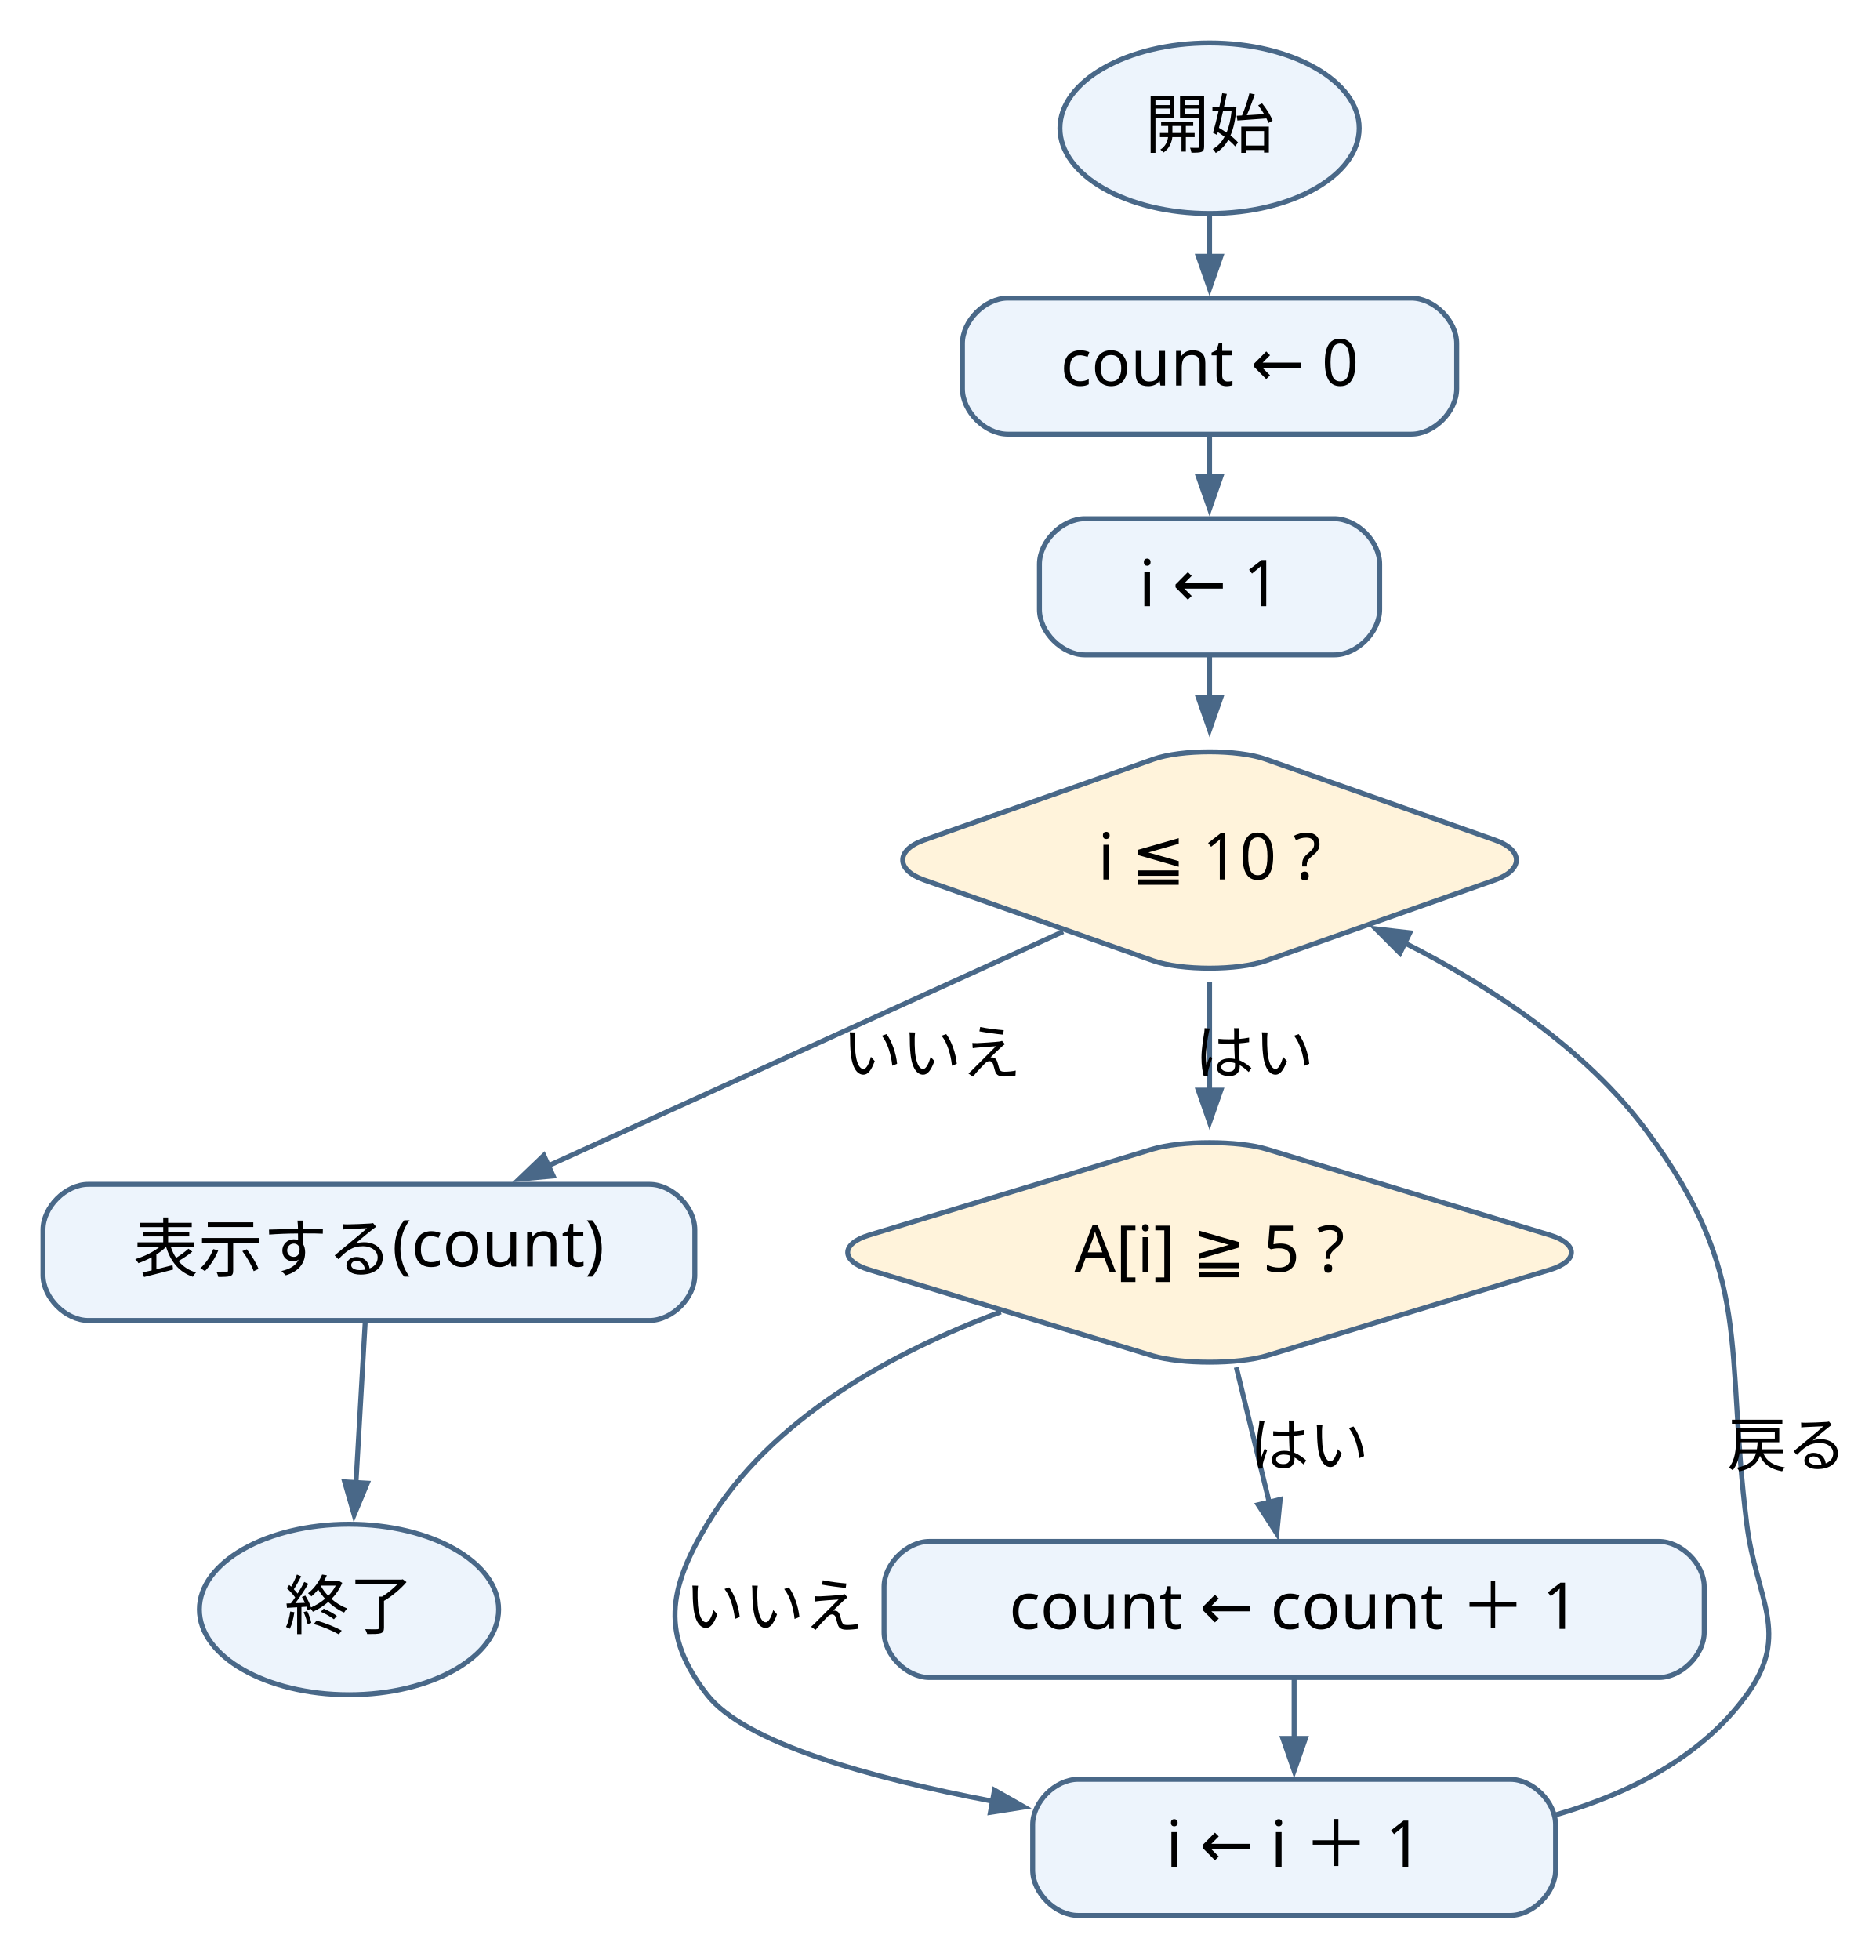
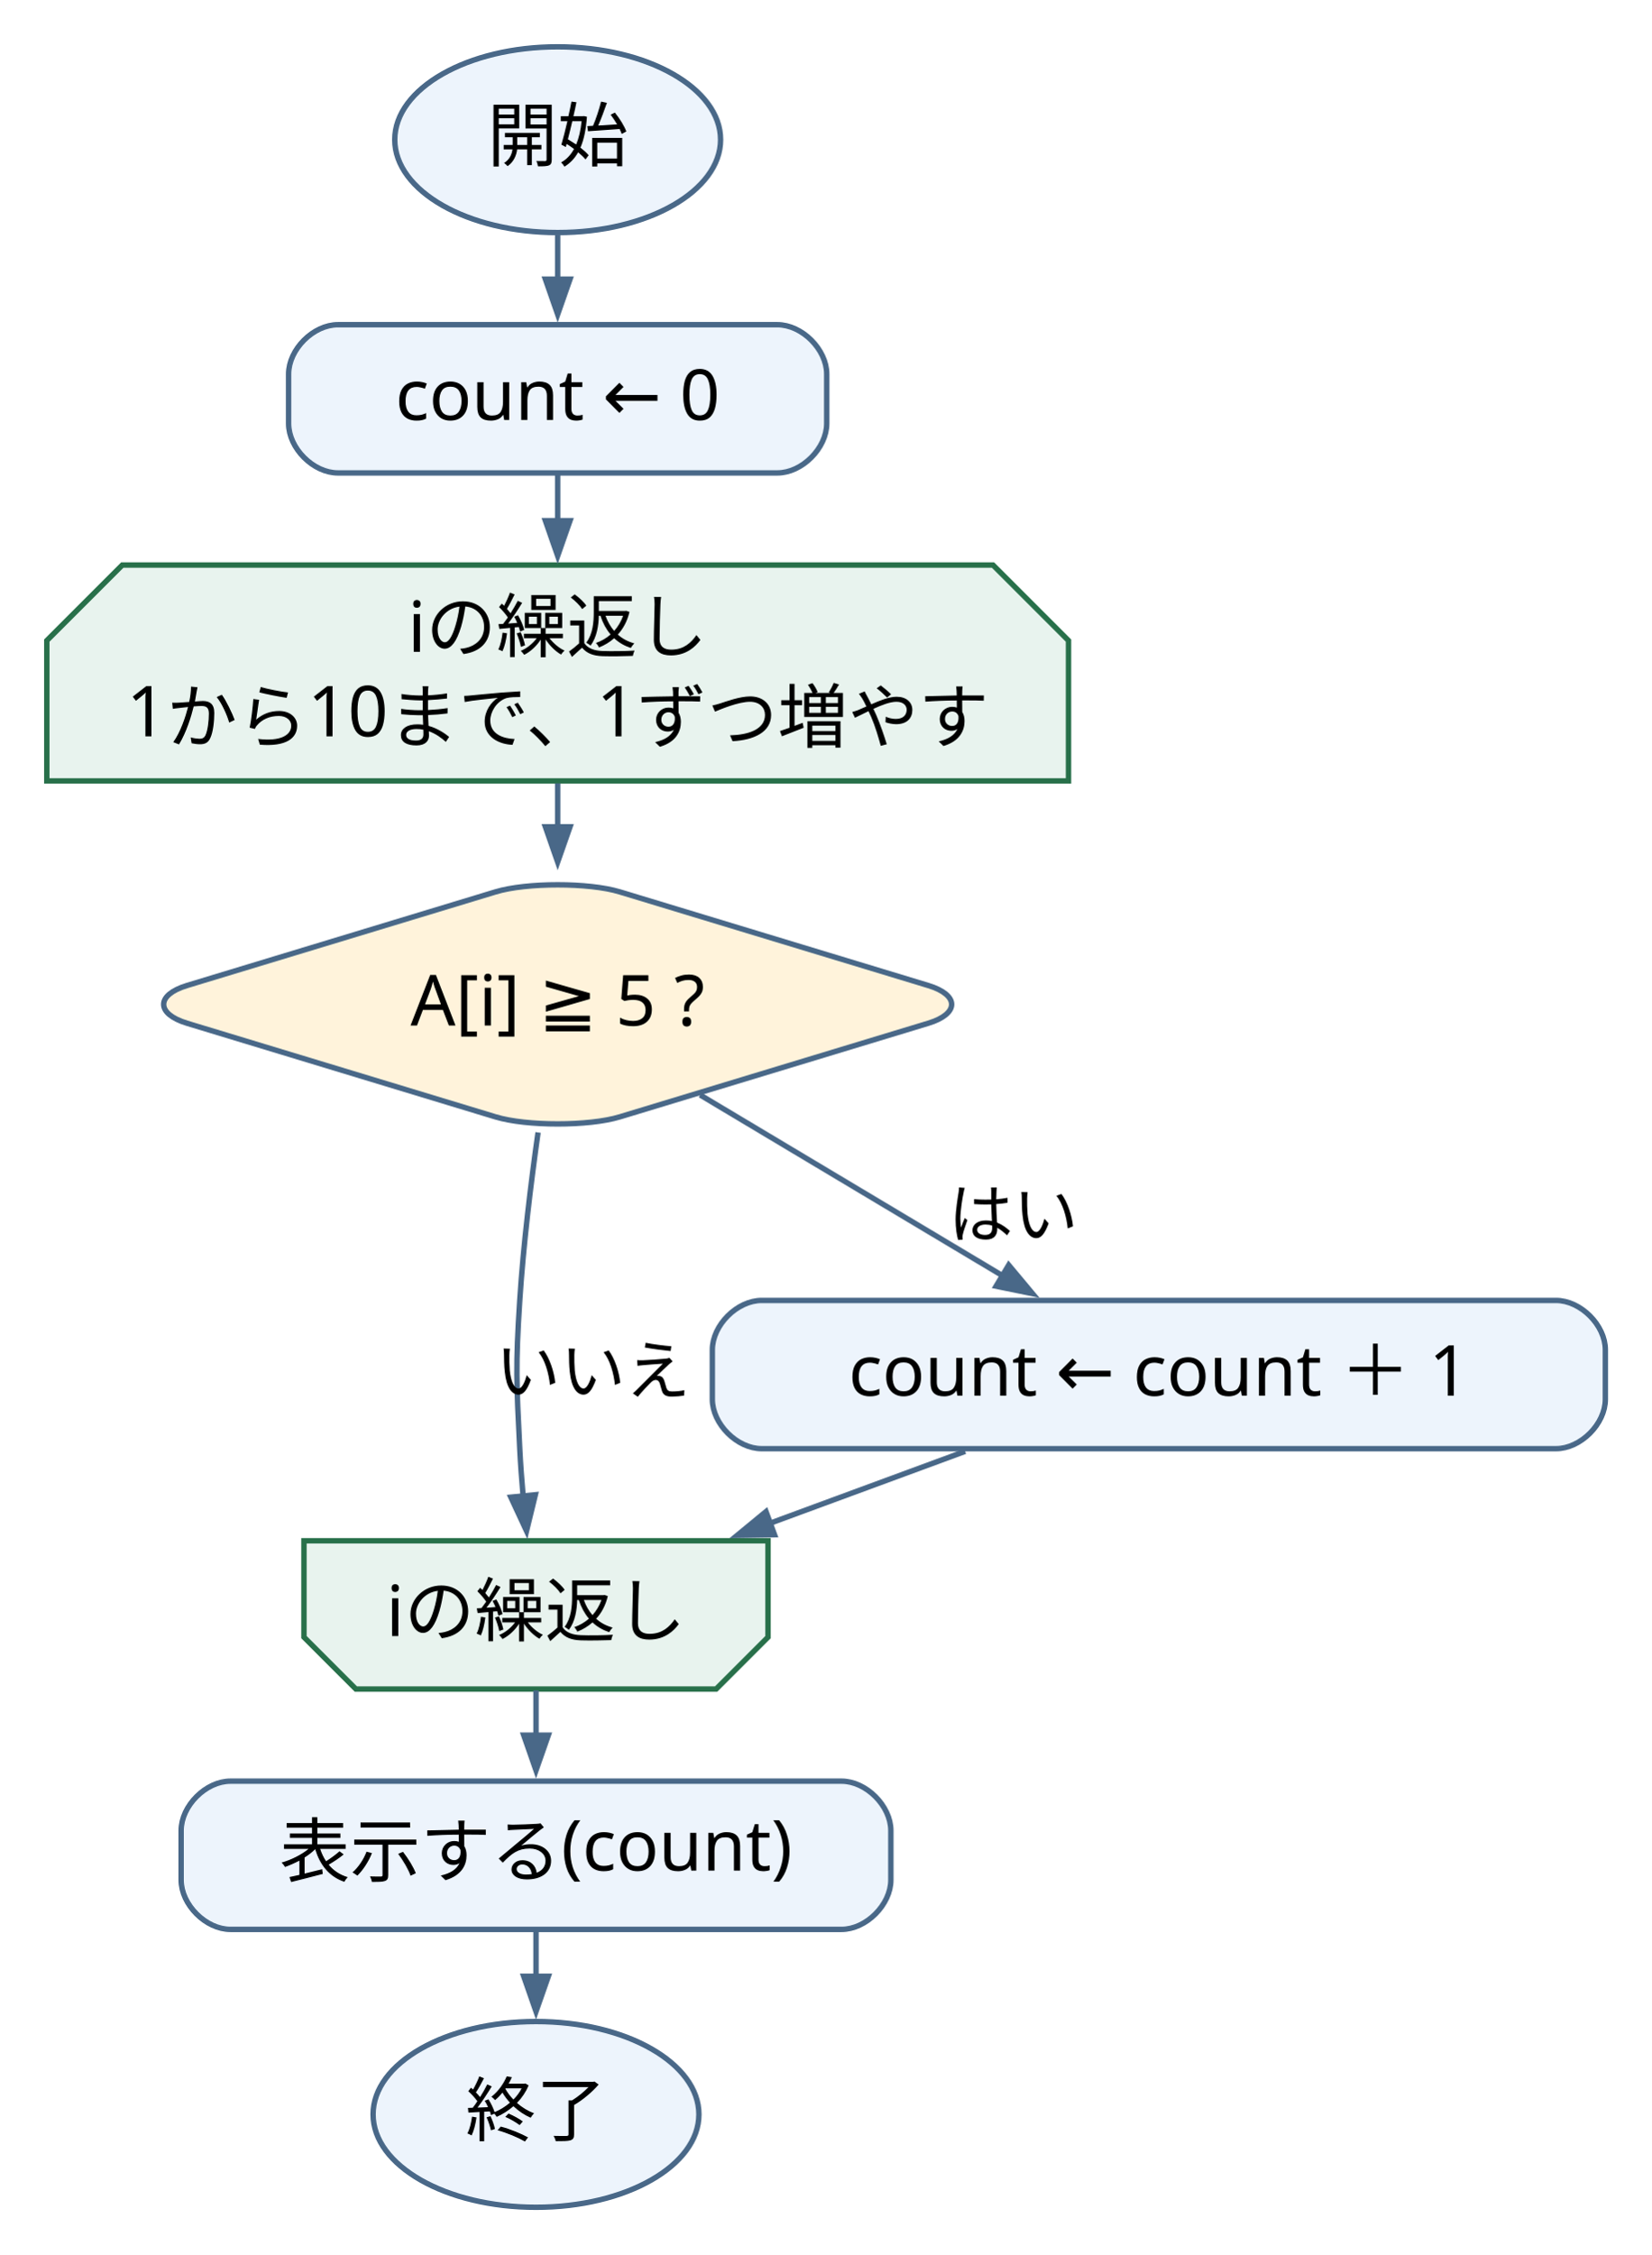
- <svg xmlns="http://www.w3.org/2000/svg" width="377pt" height="394pt" viewBox="0.00 0.00 377.00 394.00">
-   <g id="graph0" class="graph" transform="scale(1 1) rotate(0) translate(8.64 385.04)">
+ <svg xmlns="http://www.w3.org/2000/svg" width="305pt" height="416pt" viewBox="0.00 0.00 305.00 416.00">
+   <g id="graph0" class="graph" transform="scale(1 1) rotate(0) translate(8.64 407.36)">
    <g id="node1" class="node">
-       <ellipse fill="#edf4fc" stroke="#496888" cx="61.52" cy="-61.5" rx="30.08" ry="17.14" />
-       <text xml:space="preserve" text-anchor="middle" x="61.52" y="-57.6" font-family="Meiryo" font-size="13.00">終了</text>
+       <ellipse fill="#edf4fc" stroke="#496888" cx="90.32" cy="-17.14" rx="30.08" ry="17.14" />
+       <text xml:space="preserve" text-anchor="middle" x="90.32" y="-13.24" font-family="Meiryo" font-size="13.00">終了</text>
    </g>
    <g id="node2" class="node">
-       <path fill="#edf4fc" stroke="#496888" d="M121.92,-146.96C121.92,-146.96 9.12,-146.96 9.12,-146.96 4.56,-146.96 0,-142.4 0,-137.84 0,-137.84 0,-128.72 0,-128.72 0,-124.16 4.56,-119.6 9.12,-119.6 9.12,-119.6 121.92,-119.6 121.92,-119.6 126.48,-119.6 131.04,-124.16 131.04,-128.72 131.04,-128.72 131.04,-137.84 131.04,-137.84 131.04,-142.4 126.48,-146.96 121.92,-146.96" />
-       <text xml:space="preserve" text-anchor="middle" x="65.52" y="-129.38" font-family="Meiryo" font-size="13.00">表示する(count)</text>
+       <path fill="#edf4fc" stroke="#496888" d="M146.72,-78.64C146.72,-78.64 33.92,-78.64 33.92,-78.64 29.36,-78.64 24.8,-74.08 24.8,-69.52 24.8,-69.52 24.8,-60.4 24.8,-60.4 24.8,-55.84 29.36,-51.28 33.92,-51.28 33.92,-51.28 146.72,-51.28 146.72,-51.28 151.28,-51.28 155.84,-55.84 155.84,-60.4 155.84,-60.4 155.84,-69.52 155.84,-69.52 155.84,-74.08 151.28,-78.64 146.72,-78.64" />
+       <text xml:space="preserve" text-anchor="middle" x="90.32" y="-61.06" font-family="Meiryo" font-size="13.00">表示する(count)</text>
    </g>
    <g id="edge1" class="edge">
-       <path fill="none" stroke="#496888" d="M64.77,-119.16C64.25,-110.09 63.54,-97.77 62.92,-86.94" />
-       <polygon fill="#496888" stroke="#496888" points="65.2,-86.89 62.55,-80.53 60.65,-87.15 65.2,-86.89" />
+       <path fill="none" stroke="#496888" d="M90.32,-50.95C90.32,-48.25 90.32,-45.33 90.32,-42.37" />
+       <polygon fill="#496888" stroke="#496888" points="92.6,-42.63 90.32,-36.13 88.05,-42.63 92.6,-42.63" />
    </g>
-     <g id="node3" class="node">
-       <path fill="#fff3db" stroke="#496888" d="M223.2,-232.41C223.2,-232.41 177.08,-216.15 177.08,-216.15 171.42,-214.16 171.42,-210.17 177.08,-208.17 177.08,-208.17 223.2,-191.91 223.2,-191.91 228.86,-189.92 240.18,-189.92 245.84,-191.91 245.84,-191.91 291.96,-208.17 291.96,-208.17 297.62,-210.17 297.62,-214.16 291.96,-216.15 291.96,-216.15 245.84,-232.41 245.84,-232.41 240.18,-234.41 228.86,-234.41 223.2,-232.41" />
-       <text xml:space="preserve" text-anchor="middle" x="234.52" y="-208.26" font-family="Meiryo" font-size="13.00">i ≦ 10 ?</text>
+     <g id="node3" class="node loopend">
+       <polygon fill="#e8f3ee" stroke="#28704a" points="47.48,-123.00 133.16,-123.00 133.16,-105.22 123.58,-95.64 57.06,-95.64 47.48,-105.22" />
+       <text xml:space="preserve" text-anchor="middle" x="90.32" y="-105.42" font-family="Meiryo" font-size="13.00">iの繰返し</text>
+     </g>
+     <g id="edge2" class="edge">
+       <path fill="none" stroke="#496888" d="M90.32,-95.38C90.32,-92.72 90.32,-89.86 90.32,-86.99" />
+       <polygon fill="#496888" stroke="#496888" points="92.6,-87.13 90.32,-80.63 88.05,-87.13 92.6,-87.13" />
+     </g>
+     <g id="node4" class="node">
+       <path fill="#fff3db" stroke="#496888" d="M82.84,-242.76C82.84,-242.76 25.88,-225.48 25.88,-225.48 20.14,-223.74 20.14,-220.26 25.88,-218.52 25.88,-218.52 82.84,-201.24 82.84,-201.24 88.58,-199.5 100.06,-199.5 105.8,-201.24 105.8,-201.24 162.76,-218.52 162.76,-218.52 168.5,-220.26 168.5,-223.74 162.76,-225.48 162.76,-225.48 105.8,-242.76 105.8,-242.76 100.06,-244.5 88.58,-244.5 82.84,-242.76" />
+       <text xml:space="preserve" text-anchor="middle" x="94.32" y="-218.1" font-family="Meiryo" font-size="13.00">A[i] ≧ 5 ?</text>
+     </g>
+     <g id="edge5" class="edge">
+       <path fill="none" stroke="#496888" d="M90.7,-198.36C89.35,-188.82 87.98,-177.58 87.32,-167.36 86.53,-155.23 86.71,-152.15 87.32,-140 87.46,-137.17 87.68,-134.2 87.94,-131.27" />
+       <polygon fill="#496888" stroke="#496888" points="90.2,-131.5 88.57,-124.81 85.67,-131.05 90.2,-131.5" />
+       <text xml:space="preserve" text-anchor="middle" x="100.82" y="-150.08" font-family="Meiryo" font-size="12.00">いいえ</text>
+     </g>
+     <g id="node5" class="node">
+       <path fill="#edf4fc" stroke="#496888" d="M278.64,-167.36C278.64,-167.36 132,-167.36 132,-167.36 127.44,-167.36 122.88,-162.8 122.88,-158.24 122.88,-158.24 122.88,-149.12 122.88,-149.12 122.88,-144.56 127.44,-140 132,-140 132,-140 278.64,-140 278.64,-140 283.2,-140 287.76,-144.56 287.76,-149.12 287.76,-149.12 287.76,-158.24 287.76,-158.24 287.76,-162.8 283.2,-167.36 278.64,-167.36" />
+       <text xml:space="preserve" text-anchor="middle" x="205.32" y="-149.78" font-family="Meiryo" font-size="13.00">count ← count ＋ 1</text>
+     </g>
+     <g id="edge4" class="edge">
+       <path fill="none" stroke="#496888" d="M120.63,-205.28C137.49,-195.21 159.39,-182.13 176.69,-171.79" />
+       <polygon fill="#496888" stroke="#496888" points="177.6,-173.89 182.01,-168.61 175.27,-169.99 177.6,-173.89" />
+       <text xml:space="preserve" text-anchor="middle" x="178.42" y="-178.96" font-family="Meiryo" font-size="12.00">はい</text>
+     </g>
+     <g id="edge3" class="edge">
+       <path fill="none" stroke="#496888" d="M169.56,-139.51C158.1,-135.29 145.28,-130.56 133.35,-126.17" />
+       <polygon fill="#496888" stroke="#496888" points="134.36,-124.12 127.47,-124.01 132.79,-128.39 134.36,-124.12" />
+     </g>
+     <g id="node6" class="node loopstart">
+       <polygon fill="#e8f3ee" stroke="#28704a" points="0.00,-263.24 0.00,-289.14 13.94,-303.08 174.70,-303.08 188.64,-289.14 188.64,-263.24" />
+       <text xml:space="preserve" text-anchor="middle" x="94.32" y="-287.06" font-family="Meiryo" font-size="13.00">iの繰返し</text>
+       <text xml:space="preserve" text-anchor="middle" x="94.32" y="-271.46" font-family="Meiryo" font-size="13.00">1から10まで、1ずつ増やす</text>
+     </g>
+     <g id="edge6" class="edge">
+       <path fill="none" stroke="#496888" d="M94.32,-262.79C94.32,-260.15 94.32,-257.38 94.32,-254.59" />
+       <polygon fill="#496888" stroke="#496888" points="96.6,-254.77 94.32,-248.27 92.05,-254.77 96.6,-254.77" />
+     </g>
+     <g id="node7" class="node">
+       <path fill="#edf4fc" stroke="#496888" d="M134.88,-347.44C134.88,-347.44 53.76,-347.44 53.76,-347.44 49.2,-347.44 44.64,-342.88 44.64,-338.32 44.64,-338.32 44.64,-329.2 44.64,-329.2 44.64,-324.64 49.2,-320.08 53.76,-320.08 53.76,-320.08 134.88,-320.08 134.88,-320.08 139.44,-320.08 144,-324.64 144,-329.2 144,-329.2 144,-338.32 144,-338.32 144,-342.88 139.44,-347.44 134.88,-347.44" />
+       <text xml:space="preserve" text-anchor="middle" x="94.32" y="-329.86" font-family="Meiryo" font-size="13.00">count ← 0</text>
    </g>
    <g id="edge7" class="edge">
-       <path fill="none" stroke="#496888" d="M205.08,-197.77C176.28,-184.67 132.35,-164.68 101.49,-150.65" />
-       <polygon fill="#496888" stroke="#496888" points="102.57,-148.64 95.72,-148.02 100.69,-152.78 102.57,-148.64" />
-       <text xml:space="preserve" text-anchor="middle" x="178.66" y="-169.12" font-family="Meiryo" font-size="12.00">いいえ</text>
+       <path fill="none" stroke="#496888" d="M94.32,-319.74C94.32,-317.05 94.32,-314.12 94.32,-311.14" />
+       <polygon fill="#496888" stroke="#496888" points="96.6,-311.27 94.32,-304.77 92.05,-311.27 96.6,-311.27" />
    </g>
-     <g id="node5" class="node">
-       <path fill="#fff3db" stroke="#496888" d="M223.04,-154.04C223.04,-154.04 166.08,-136.76 166.08,-136.76 160.34,-135.02 160.34,-131.54 166.08,-129.8 166.08,-129.8 223.04,-112.52 223.04,-112.52 228.78,-110.78 240.26,-110.78 246,-112.52 246,-112.52 302.96,-129.8 302.96,-129.8 308.7,-131.54 308.7,-135.02 302.96,-136.76 302.96,-136.76 246,-154.04 246,-154.04 240.26,-155.78 228.78,-155.78 223.04,-154.04" />
-       <text xml:space="preserve" text-anchor="middle" x="234.52" y="-129.38" font-family="Meiryo" font-size="13.00">A[i] ≧ 5 ?</text>
-     </g>
-     <g id="edge6" class="edge">
-       <path fill="none" stroke="#496888" d="M234.52,-187.68C234.52,-180.74 234.52,-173.03 234.52,-165.67" />
-       <polygon fill="#496888" stroke="#496888" points="236.8,-165.9 234.52,-159.4 232.25,-165.9 236.8,-165.9" />
-       <text xml:space="preserve" text-anchor="middle" x="243.52" y="-169.12" font-family="Meiryo" font-size="12.00">はい</text>
-     </g>
-     <g id="node4" class="node">
-       <path fill="#edf4fc" stroke="#496888" d="M294.96,-27.36C294.96,-27.36 208.08,-27.36 208.08,-27.36 203.52,-27.36 198.96,-22.8 198.96,-18.24 198.96,-18.24 198.96,-9.12 198.96,-9.12 198.96,-4.56 203.52,0 208.08,0 208.08,0 294.96,0 294.96,0 299.52,0 304.08,-4.56 304.08,-9.12 304.08,-9.12 304.08,-18.24 304.08,-18.24 304.08,-22.8 299.52,-27.36 294.96,-27.36" />
-       <text xml:space="preserve" text-anchor="middle" x="251.52" y="-9.78" font-family="Meiryo" font-size="13.00">i ← i ＋ 1</text>
-     </g>
-     <g id="edge2" class="edge">
-       <path fill="none" stroke="#496888" d="M304.18,-20.24C318.95,-24.51 333.44,-31.85 342.52,-44.36 351.47,-56.69 344.41,-63.52 342.52,-78.64 338.04,-114.53 344,-128.42 322.52,-157.52 310.14,-174.3 290.79,-186.91 273.39,-195.68" />
-       <polygon fill="#496888" stroke="#496888" points="272.81,-193.44 267.95,-198.31 274.79,-197.53 272.81,-193.44" />
-       <text xml:space="preserve" text-anchor="middle" x="350.58" y="-90.24" font-family="Meiryo" font-size="12.00">戻る</text>
-     </g>
-     <g id="edge5" class="edge">
-       <path fill="none" stroke="#496888" d="M192.55,-121.32C170.88,-113.3 146.36,-100 133.52,-78.64 125.67,-65.58 124.15,-56.38 133.52,-44.36 141.05,-34.7 165.99,-27.7 191.01,-22.93" />
-       <polygon fill="#496888" stroke="#496888" points="191.28,-25.19 197.27,-21.79 190.46,-20.72 191.28,-25.19" />
-       <text xml:space="preserve" text-anchor="middle" x="147.02" y="-57.9" font-family="Meiryo" font-size="12.00">いいえ</text>
-     </g>
-     <g id="node6" class="node">
-       <path fill="#edf4fc" stroke="#496888" d="M324.84,-75.18C324.84,-75.18 178.2,-75.18 178.2,-75.18 173.64,-75.18 169.08,-70.62 169.08,-66.06 169.08,-66.06 169.08,-56.94 169.08,-56.94 169.08,-52.38 173.64,-47.82 178.2,-47.82 178.2,-47.82 324.84,-47.82 324.84,-47.82 329.4,-47.82 333.96,-52.38 333.96,-56.94 333.96,-56.94 333.96,-66.06 333.96,-66.06 333.96,-70.62 329.4,-75.18 324.84,-75.18" />
-       <text xml:space="preserve" text-anchor="middle" x="251.52" y="-57.6" font-family="Meiryo" font-size="13.00">count ← count ＋ 1</text>
-     </g>
-     <g id="edge4" class="edge">
-       <path fill="none" stroke="#496888" d="M239.9,-110.2C242.02,-101.49 244.45,-91.53 246.53,-82.98" />
-       <polygon fill="#496888" stroke="#496888" points="248.72,-83.62 248.04,-76.77 244.29,-82.55 248.72,-83.62" />
-       <text xml:space="preserve" text-anchor="middle" x="254.54" y="-90.24" font-family="Meiryo" font-size="12.00">はい</text>
-     </g>
-     <g id="edge3" class="edge">
-       <path fill="none" stroke="#496888" d="M251.52,-47.49C251.52,-43.69 251.52,-39.43 251.52,-35.28" />
-       <polygon fill="#496888" stroke="#496888" points="253.8,-35.58 251.52,-29.08 249.25,-35.58 253.8,-35.58" />
-     </g>
-     <g id="node7" class="node">
-       <path fill="#edf4fc" stroke="#496888" d="M259.6,-280.76C259.6,-280.76 209.44,-280.76 209.44,-280.76 204.88,-280.76 200.32,-276.2 200.32,-271.64 200.32,-271.64 200.32,-262.52 200.32,-262.52 200.32,-257.96 204.88,-253.4 209.44,-253.4 209.44,-253.4 259.6,-253.4 259.6,-253.4 264.16,-253.4 268.72,-257.96 268.72,-262.52 268.72,-262.52 268.72,-271.64 268.72,-271.64 268.72,-276.2 264.16,-280.76 259.6,-280.76" />
-       <text xml:space="preserve" text-anchor="middle" x="234.52" y="-263.18" font-family="Meiryo" font-size="13.00">i ← 1</text>
+     <g id="node8" class="node">
+       <ellipse fill="#edf4fc" stroke="#496888" cx="94.32" cy="-381.58" rx="30.08" ry="17.14" />
+       <text xml:space="preserve" text-anchor="middle" x="94.32" y="-377.68" font-family="Meiryo" font-size="13.00">開始</text>
    </g>
    <g id="edge8" class="edge">
-       <path fill="none" stroke="#496888" d="M234.52,-253C234.52,-250.4 234.52,-247.56 234.52,-244.64" />
-       <polygon fill="#496888" stroke="#496888" points="236.8,-244.83 234.52,-238.33 232.25,-244.83 236.8,-244.83" />
-     </g>
-     <g id="node8" class="node">
-       <path fill="#edf4fc" stroke="#496888" d="M275.08,-325.12C275.08,-325.12 193.96,-325.12 193.96,-325.12 189.4,-325.12 184.84,-320.56 184.84,-316 184.84,-316 184.84,-306.88 184.84,-306.88 184.84,-302.32 189.4,-297.76 193.96,-297.76 193.96,-297.76 275.08,-297.76 275.08,-297.76 279.64,-297.76 284.2,-302.32 284.2,-306.88 284.2,-306.88 284.2,-316 284.2,-316 284.2,-320.56 279.64,-325.12 275.08,-325.12" />
-       <text xml:space="preserve" text-anchor="middle" x="234.52" y="-307.54" font-family="Meiryo" font-size="13.00">count ← 0</text>
-     </g>
-     <g id="edge9" class="edge">
-       <path fill="none" stroke="#496888" d="M234.52,-297.5C234.52,-294.84 234.52,-291.98 234.52,-289.11" />
-       <polygon fill="#496888" stroke="#496888" points="236.8,-289.25 234.52,-282.75 232.25,-289.25 236.8,-289.25" />
-     </g>
-     <g id="node9" class="node">
-       <ellipse fill="#edf4fc" stroke="#496888" cx="234.52" cy="-359.26" rx="30.08" ry="17.14" />
-       <text xml:space="preserve" text-anchor="middle" x="234.52" y="-355.36" font-family="Meiryo" font-size="13.00">開始</text>
-     </g>
-     <g id="edge10" class="edge">
-       <path fill="none" stroke="#496888" d="M234.52,-341.72C234.52,-339.05 234.52,-336.26 234.52,-333.51" />
-       <polygon fill="#496888" stroke="#496888" points="236.8,-333.52 234.52,-327.02 232.25,-333.52 236.8,-333.52" />
+       <path fill="none" stroke="#496888" d="M94.32,-364.04C94.32,-361.37 94.32,-358.58 94.32,-355.83" />
+       <polygon fill="#496888" stroke="#496888" points="96.6,-355.84 94.32,-349.34 92.05,-355.84 96.6,-355.84" />
    </g>
  </g>
</svg>
